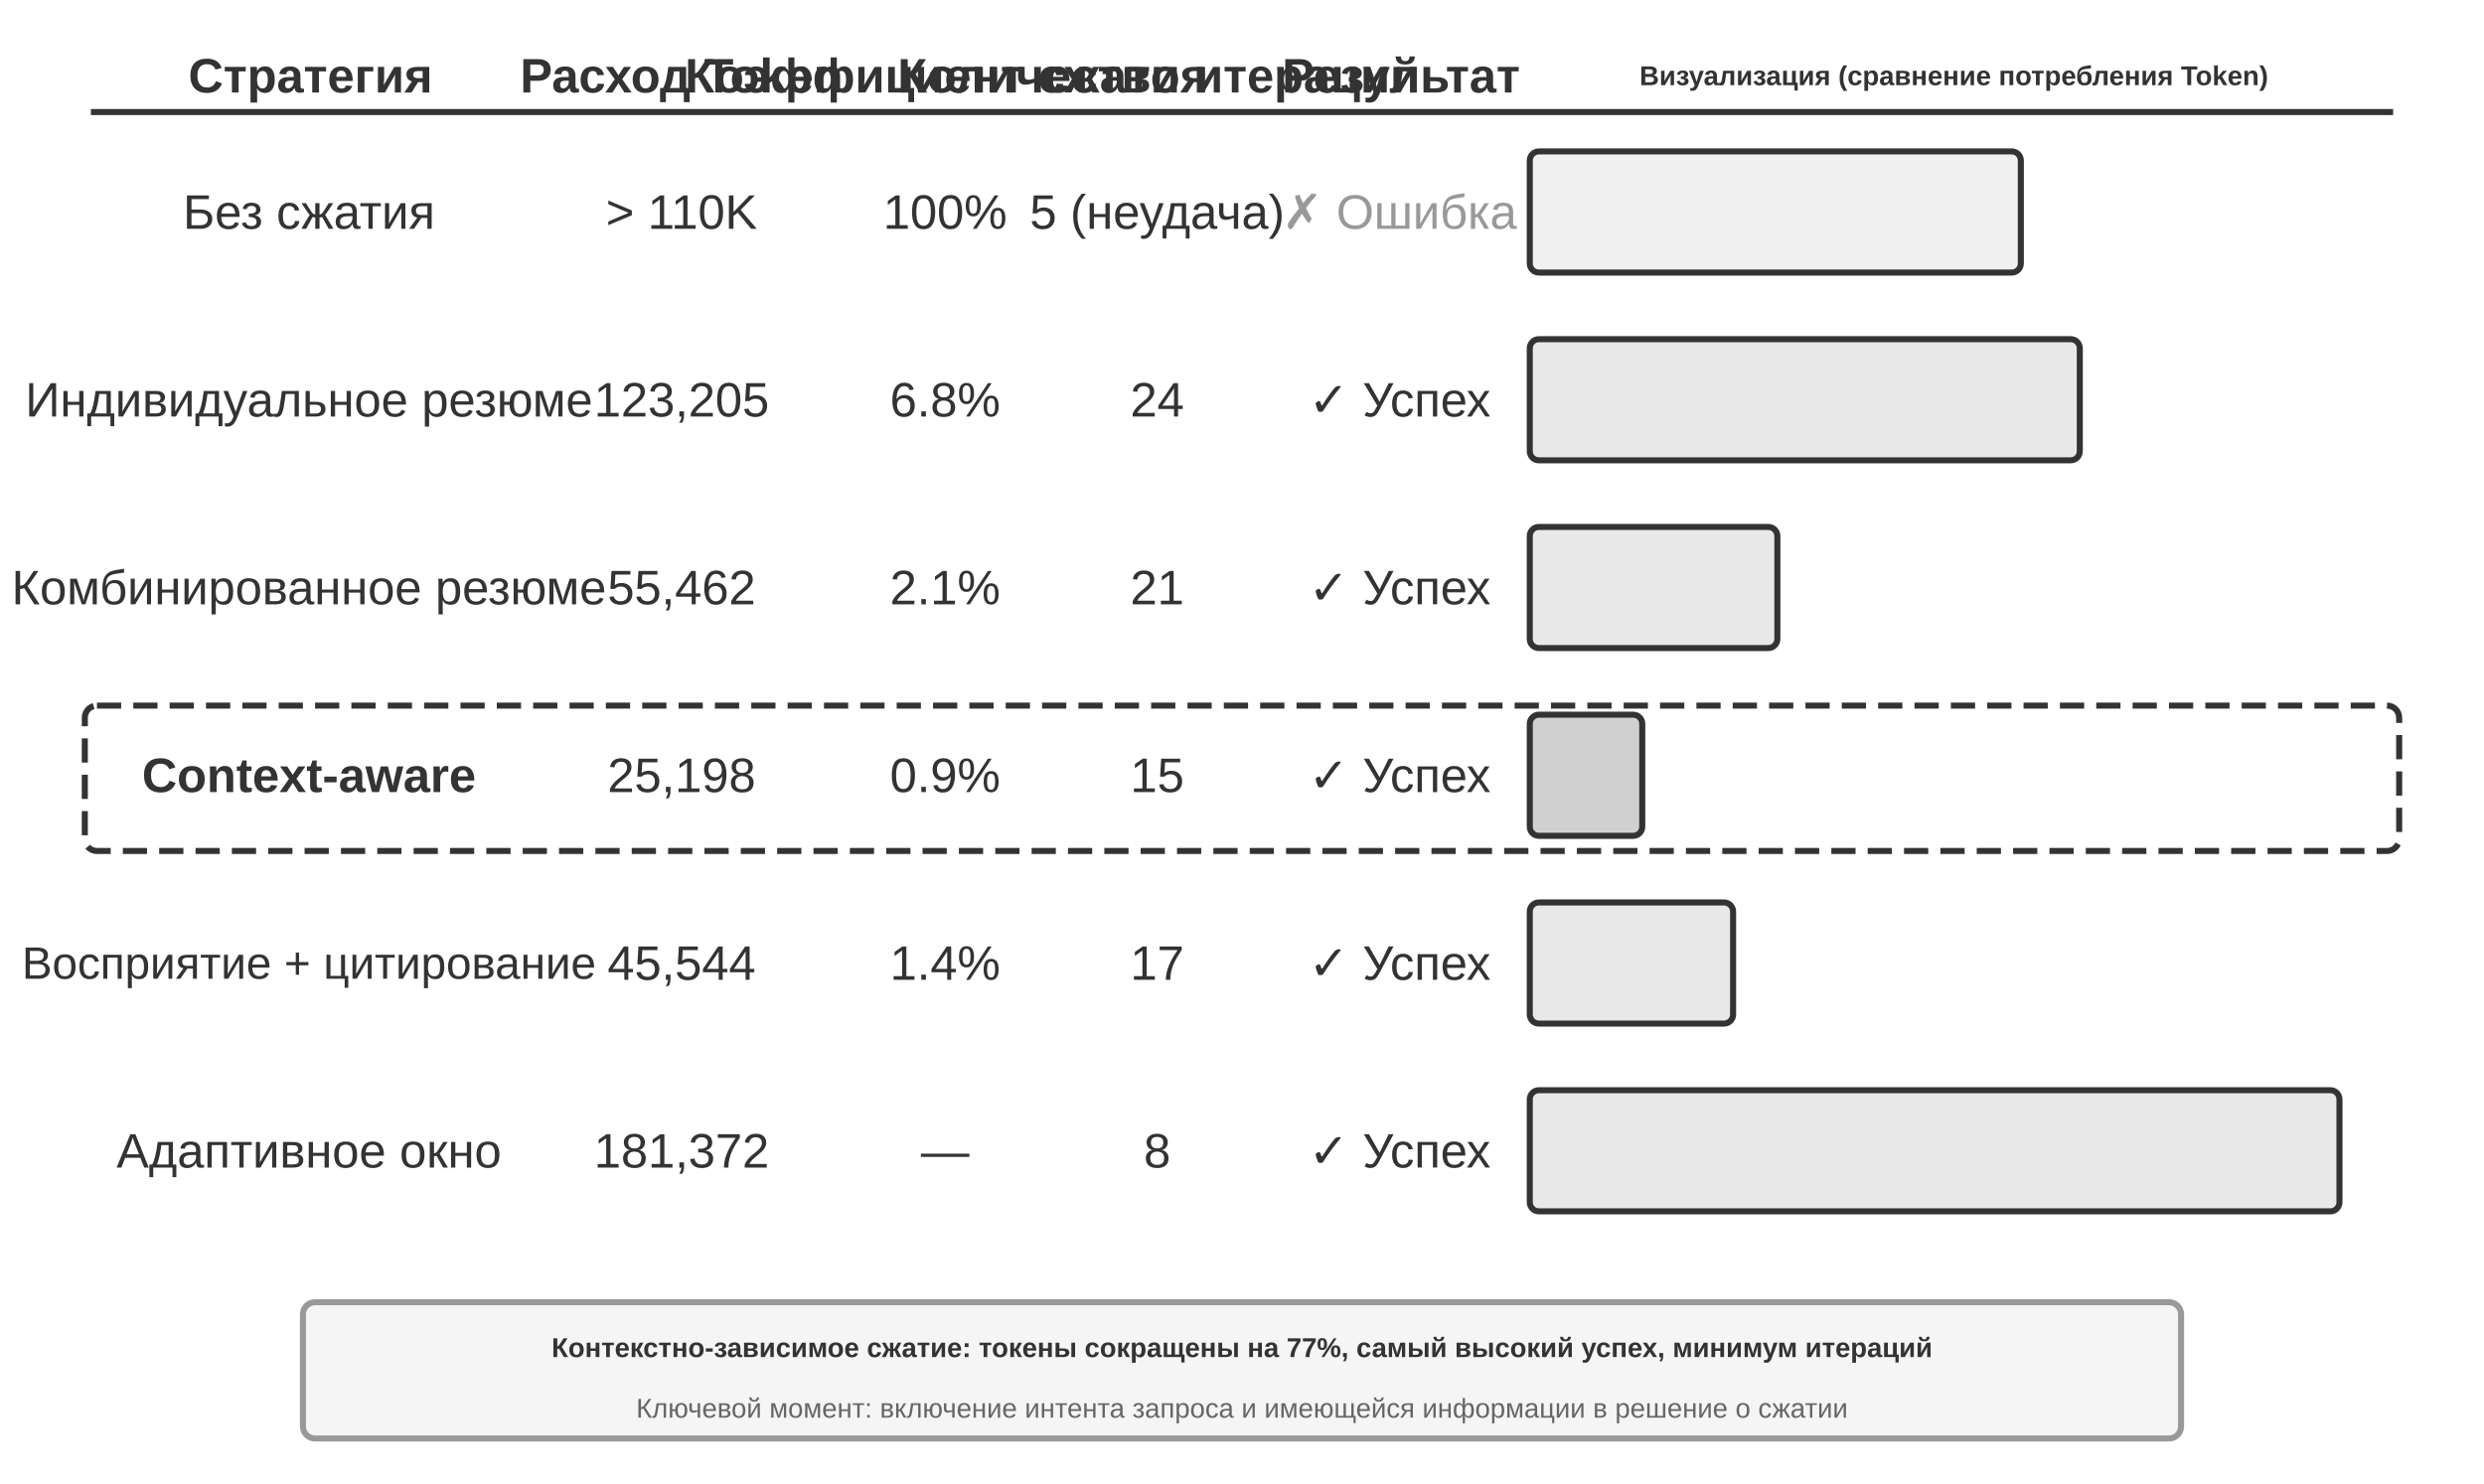
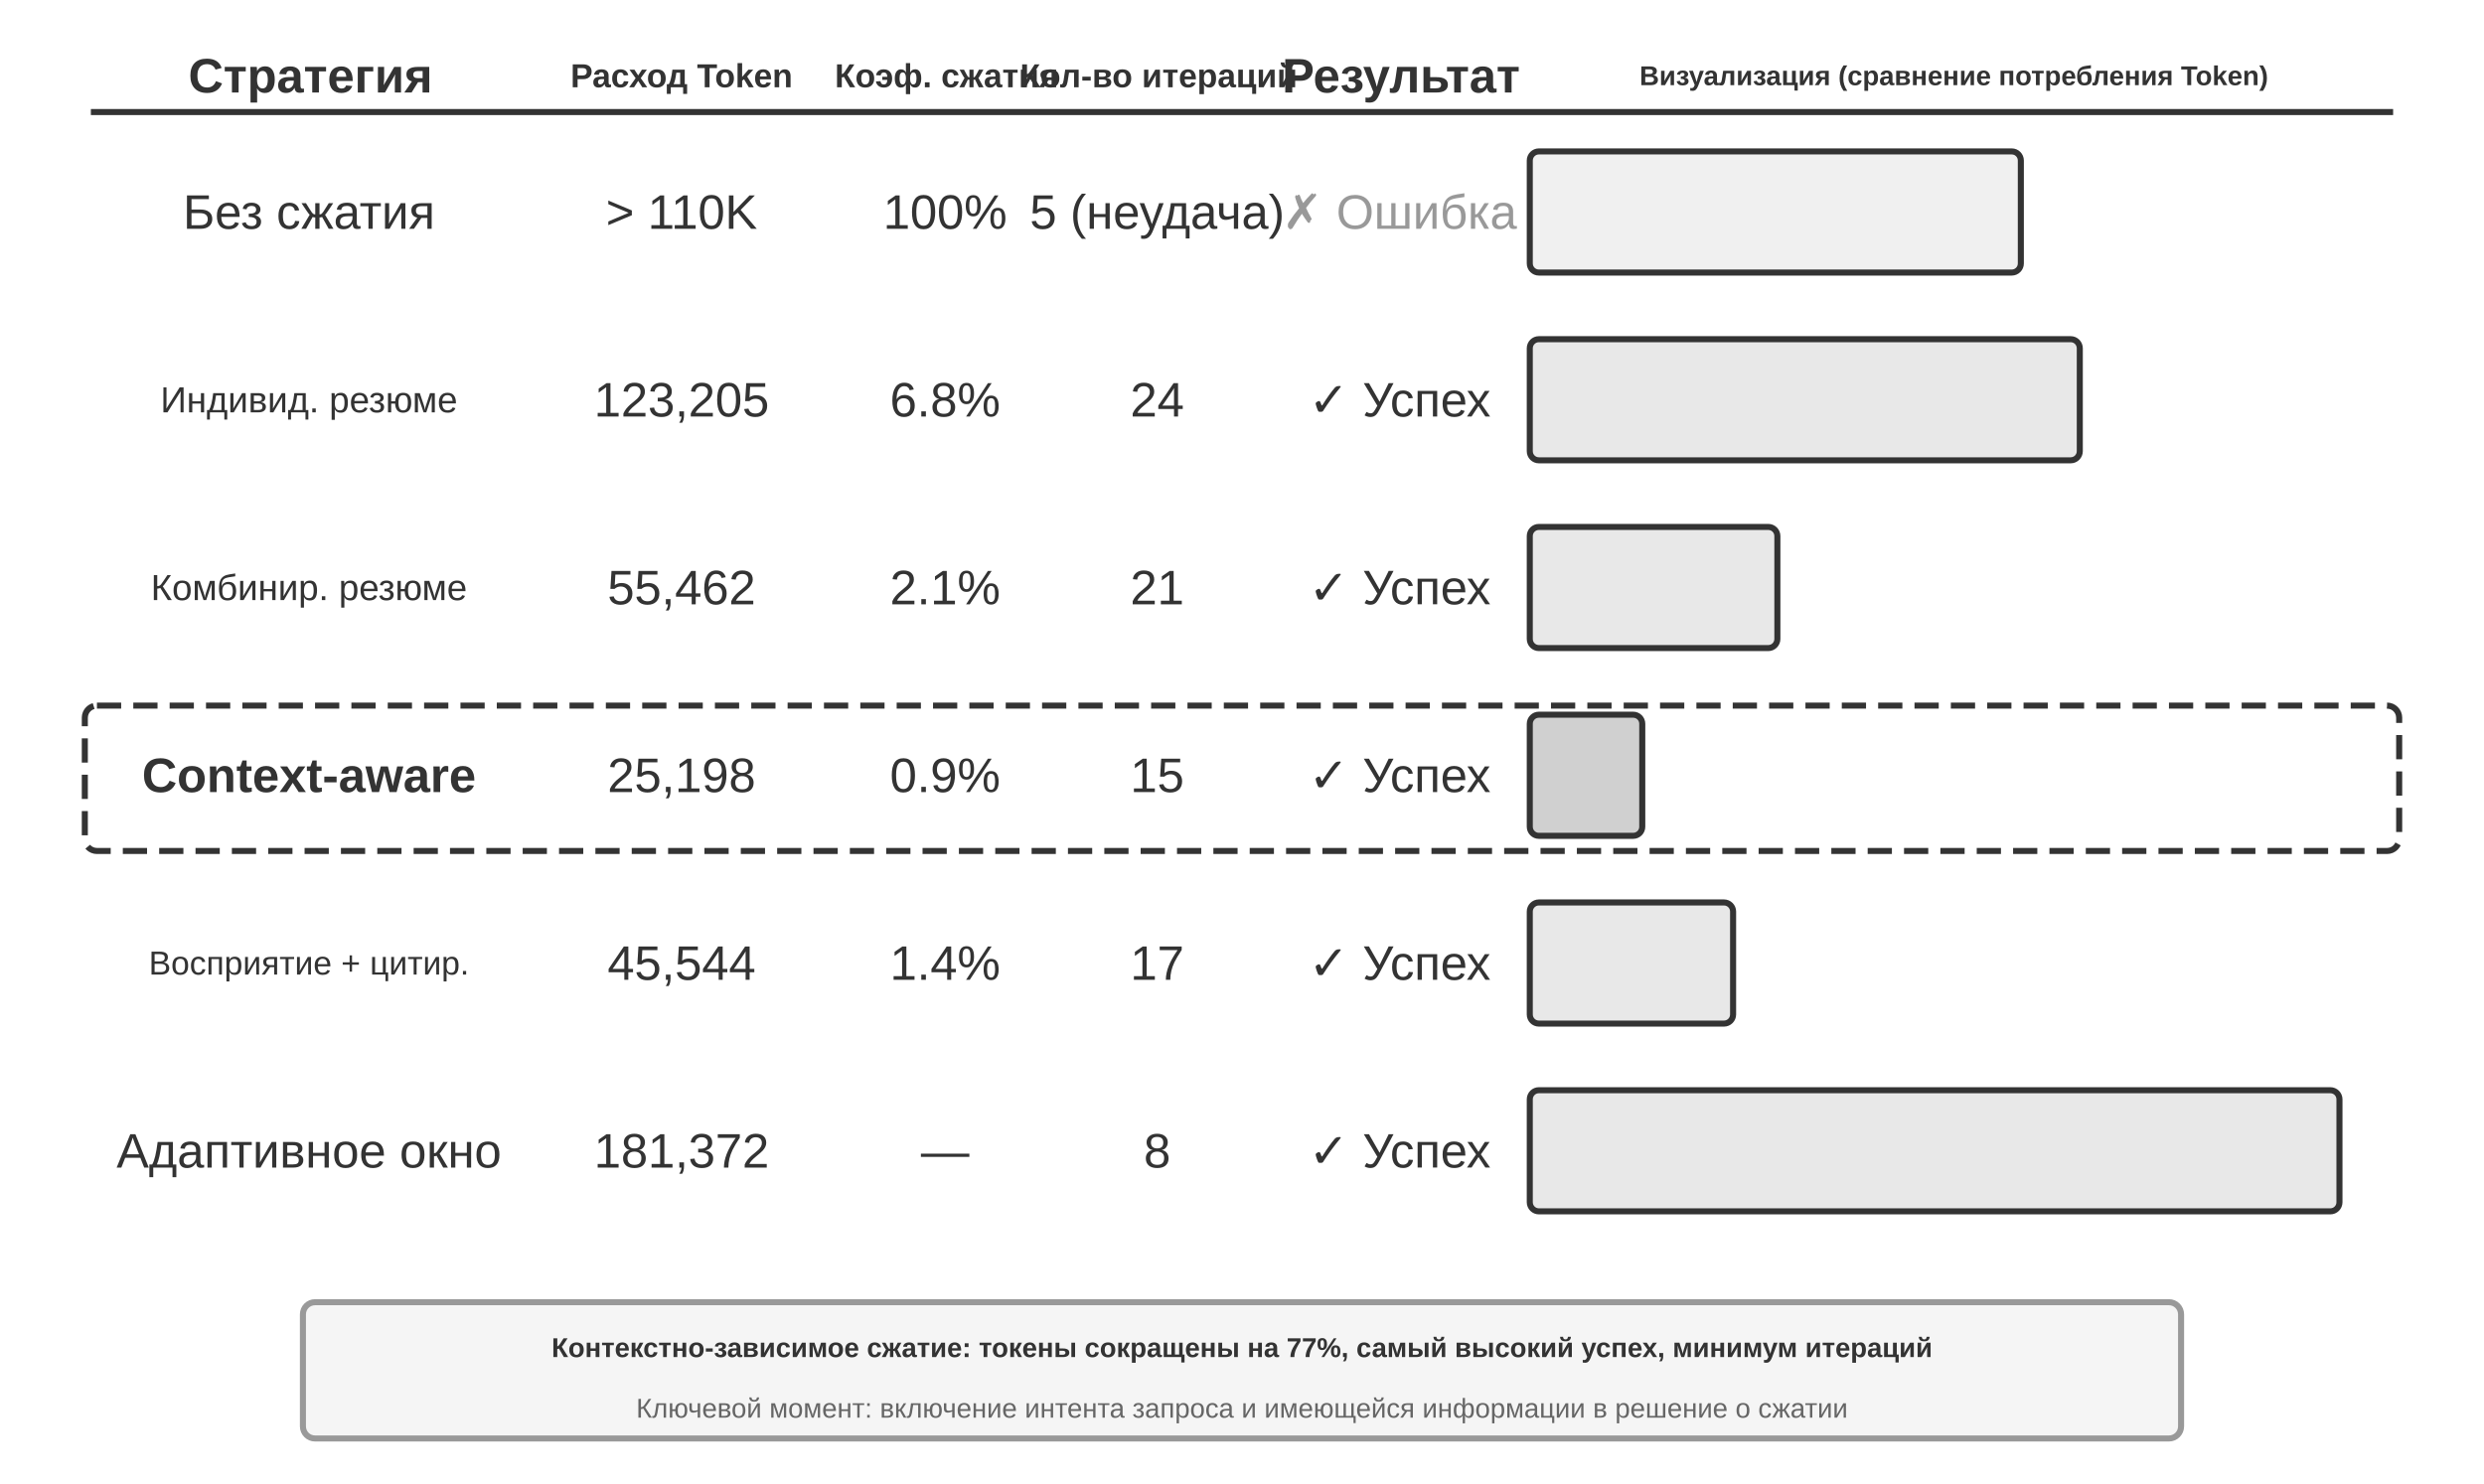
<svg xmlns="http://www.w3.org/2000/svg" viewBox="0 40 820 490" width="820" height="490" style="background:#ffffff">
  <defs>
    <marker id="ah" markerWidth="12" markerHeight="8" refX="12" refY="4" orient="auto">
      <polygon points="0 0, 12 4, 0 8" fill="#333333" />
    </marker>
    <marker id="ah-light" markerWidth="12" markerHeight="8" refX="12" refY="4" orient="auto">
      <polygon points="0 0, 12 4, 0 8" fill="#999999" />
    </marker>
  </defs>
  <text x="102.5" y="65" font-family="Arial, 'Helvetica Neue', Helvetica, 'PingFang SC', 'Microsoft YaHei', sans-serif" font-size="16" fill="#333333" text-anchor="middle" dominant-baseline="central" font-weight="bold">Стратегия</text>
-   <text x="225.0" y="65" font-family="Arial, 'Helvetica Neue', Helvetica, 'PingFang SC', 'Microsoft YaHei', sans-serif" font-size="16" fill="#333333" text-anchor="middle" dominant-baseline="central" font-weight="bold">Расход Token</text>
-   <text x="312.5" y="65" font-family="Arial, 'Helvetica Neue', Helvetica, 'PingFang SC', 'Microsoft YaHei', sans-serif" font-size="16" fill="#333333" text-anchor="middle" dominant-baseline="central" font-weight="bold">Коэффициент сжатия</text>
-   <text x="382.5" y="65" font-family="Arial, 'Helvetica Neue', Helvetica, 'PingFang SC', 'Microsoft YaHei', sans-serif" font-size="16" fill="#333333" text-anchor="middle" dominant-baseline="central" font-weight="bold">Количество итераций</text>
+   <text x="225.0" y="65" font-family="Arial, 'Helvetica Neue', Helvetica, 'PingFang SC', 'Microsoft YaHei', sans-serif" font-size="11" fill="#333333" text-anchor="middle" dominant-baseline="central" font-weight="bold">Расход Token</text>
+   <text x="312.5" y="65" font-family="Arial, 'Helvetica Neue', Helvetica, 'PingFang SC', 'Microsoft YaHei', sans-serif" font-size="11" fill="#333333" text-anchor="middle" dominant-baseline="central" font-weight="bold">Коэф. сжатия</text>
+   <text x="382.5" y="65" font-family="Arial, 'Helvetica Neue', Helvetica, 'PingFang SC', 'Microsoft YaHei', sans-serif" font-size="11" fill="#333333" text-anchor="middle" dominant-baseline="central" font-weight="bold">Кол-во итераций</text>
  <text x="462.5" y="65" font-family="Arial, 'Helvetica Neue', Helvetica, 'PingFang SC', 'Microsoft YaHei', sans-serif" font-size="16" fill="#333333" text-anchor="middle" dominant-baseline="central" font-weight="bold">Результат</text>
  <text x="645.0" y="65" font-family="Arial, 'Helvetica Neue', Helvetica, 'PingFang SC', 'Microsoft YaHei', sans-serif" font-size="9" fill="#333333" text-anchor="middle" dominant-baseline="central" font-weight="bold">Визуализация (сравнение потребления Token)</text>
  <line x1="30" y1="77" x2="790" y2="77" stroke="#333333" stroke-width="2" />
  <text x="102" y="110" font-family="Arial, 'Helvetica Neue', Helvetica, 'PingFang SC', 'Microsoft YaHei', sans-serif" font-size="16" fill="#333333" text-anchor="middle" dominant-baseline="central" font-weight="normal">Без сжатия</text>
  <text x="225" y="110" font-family="Arial, 'Helvetica Neue', Helvetica, 'PingFang SC', 'Microsoft YaHei', sans-serif" font-size="16" fill="#333333" text-anchor="middle" dominant-baseline="central" font-weight="normal">&gt; 110K</text>
  <text x="312" y="110" font-family="Arial, 'Helvetica Neue', Helvetica, 'PingFang SC', 'Microsoft YaHei', sans-serif" font-size="16" fill="#333333" text-anchor="middle" dominant-baseline="central" font-weight="normal">100%</text>
  <text x="382" y="110" font-family="Arial, 'Helvetica Neue', Helvetica, 'PingFang SC', 'Microsoft YaHei', sans-serif" font-size="16" fill="#333333" text-anchor="middle" dominant-baseline="central" font-weight="normal">5 (неудача)</text>
  <text x="462" y="110" font-family="Arial, 'Helvetica Neue', Helvetica, 'PingFang SC', 'Microsoft YaHei', sans-serif" font-size="16" fill="#999999" text-anchor="middle" dominant-baseline="central" font-weight="normal">✗ Ошибка</text>
  <rect x="505" y="90" width="162.105" height="40" rx="3" fill="#f0f0f0" stroke="#333333" stroke-width="2" />
-   <text x="102" y="172" font-family="Arial, 'Helvetica Neue', Helvetica, 'PingFang SC', 'Microsoft YaHei', sans-serif" font-size="16" fill="#333333" text-anchor="middle" dominant-baseline="central" font-weight="normal">Индивидуальное резюме</text>
+   <text x="102" y="172" font-family="Arial, 'Helvetica Neue', Helvetica, 'PingFang SC', 'Microsoft YaHei', sans-serif" font-size="12" fill="#333333" text-anchor="middle" dominant-baseline="central" font-weight="normal">Индивид. резюме</text>
  <text x="225" y="172" font-family="Arial, 'Helvetica Neue', Helvetica, 'PingFang SC', 'Microsoft YaHei', sans-serif" font-size="16" fill="#333333" text-anchor="middle" dominant-baseline="central" font-weight="normal">123,205</text>
  <text x="312" y="172" font-family="Arial, 'Helvetica Neue', Helvetica, 'PingFang SC', 'Microsoft YaHei', sans-serif" font-size="16" fill="#333333" text-anchor="middle" dominant-baseline="central" font-weight="normal">6.8%</text>
  <text x="382" y="172" font-family="Arial, 'Helvetica Neue', Helvetica, 'PingFang SC', 'Microsoft YaHei', sans-serif" font-size="16" fill="#333333" text-anchor="middle" dominant-baseline="central" font-weight="normal">24</text>
  <text x="462" y="172" font-family="Arial, 'Helvetica Neue', Helvetica, 'PingFang SC', 'Microsoft YaHei', sans-serif" font-size="16" fill="#333333" text-anchor="middle" dominant-baseline="central" font-weight="normal">✓ Успех</text>
  <rect x="505" y="152" width="181.565" height="40" rx="3" fill="#e8e8e8" stroke="#333333" stroke-width="2" />
-   <text x="102" y="234" font-family="Arial, 'Helvetica Neue', Helvetica, 'PingFang SC', 'Microsoft YaHei', sans-serif" font-size="16" fill="#333333" text-anchor="middle" dominant-baseline="central" font-weight="normal">Комбинированное резюме</text>
+   <text x="102" y="234" font-family="Arial, 'Helvetica Neue', Helvetica, 'PingFang SC', 'Microsoft YaHei', sans-serif" font-size="12" fill="#333333" text-anchor="middle" dominant-baseline="central" font-weight="normal">Комбинир. резюме</text>
  <text x="225" y="234" font-family="Arial, 'Helvetica Neue', Helvetica, 'PingFang SC', 'Microsoft YaHei', sans-serif" font-size="16" fill="#333333" text-anchor="middle" dominant-baseline="central" font-weight="normal">55,462</text>
  <text x="312" y="234" font-family="Arial, 'Helvetica Neue', Helvetica, 'PingFang SC', 'Microsoft YaHei', sans-serif" font-size="16" fill="#333333" text-anchor="middle" dominant-baseline="central" font-weight="normal">2.1%</text>
  <text x="382" y="234" font-family="Arial, 'Helvetica Neue', Helvetica, 'PingFang SC', 'Microsoft YaHei', sans-serif" font-size="16" fill="#333333" text-anchor="middle" dominant-baseline="central" font-weight="normal">21</text>
  <text x="462" y="234" font-family="Arial, 'Helvetica Neue', Helvetica, 'PingFang SC', 'Microsoft YaHei', sans-serif" font-size="16" fill="#333333" text-anchor="middle" dominant-baseline="central" font-weight="normal">✓ Успех</text>
  <rect x="505" y="214" width="81.733" height="40" rx="3" fill="#e8e8e8" stroke="#333333" stroke-width="2" />
  <text x="102" y="296" font-family="Arial, 'Helvetica Neue', Helvetica, 'PingFang SC', 'Microsoft YaHei', sans-serif" font-size="16" fill="#333333" text-anchor="middle" dominant-baseline="central" font-weight="bold">Context-aware</text>
  <text x="225" y="296" font-family="Arial, 'Helvetica Neue', Helvetica, 'PingFang SC', 'Microsoft YaHei', sans-serif" font-size="16" fill="#333333" text-anchor="middle" dominant-baseline="central" font-weight="normal">25,198</text>
  <text x="312" y="296" font-family="Arial, 'Helvetica Neue', Helvetica, 'PingFang SC', 'Microsoft YaHei', sans-serif" font-size="16" fill="#333333" text-anchor="middle" dominant-baseline="central" font-weight="normal">0.9%</text>
  <text x="382" y="296" font-family="Arial, 'Helvetica Neue', Helvetica, 'PingFang SC', 'Microsoft YaHei', sans-serif" font-size="16" fill="#333333" text-anchor="middle" dominant-baseline="central" font-weight="normal">15</text>
  <text x="462" y="296" font-family="Arial, 'Helvetica Neue', Helvetica, 'PingFang SC', 'Microsoft YaHei', sans-serif" font-size="16" fill="#333333" text-anchor="middle" dominant-baseline="central" font-weight="normal">✓ Успех</text>
  <rect x="505" y="276" width="37.134" height="40" rx="3" fill="#d0d0d0" stroke="#333333" stroke-width="2" />
-   <text x="102" y="358" font-family="Arial, 'Helvetica Neue', Helvetica, 'PingFang SC', 'Microsoft YaHei', sans-serif" font-size="15" fill="#333333" text-anchor="middle" dominant-baseline="central" font-weight="normal">Восприятие + цитирование</text>
+   <text x="102" y="358" font-family="Arial, 'Helvetica Neue', Helvetica, 'PingFang SC', 'Microsoft YaHei', sans-serif" font-size="11" fill="#333333" text-anchor="middle" dominant-baseline="central" font-weight="normal">Восприятие + цитир.</text>
  <text x="225" y="358" font-family="Arial, 'Helvetica Neue', Helvetica, 'PingFang SC', 'Microsoft YaHei', sans-serif" font-size="16" fill="#333333" text-anchor="middle" dominant-baseline="central" font-weight="normal">45,544</text>
  <text x="312" y="358" font-family="Arial, 'Helvetica Neue', Helvetica, 'PingFang SC', 'Microsoft YaHei', sans-serif" font-size="16" fill="#333333" text-anchor="middle" dominant-baseline="central" font-weight="normal">1.4%</text>
  <text x="382" y="358" font-family="Arial, 'Helvetica Neue', Helvetica, 'PingFang SC', 'Microsoft YaHei', sans-serif" font-size="16" fill="#333333" text-anchor="middle" dominant-baseline="central" font-weight="normal">17</text>
  <text x="462" y="358" font-family="Arial, 'Helvetica Neue', Helvetica, 'PingFang SC', 'Microsoft YaHei', sans-serif" font-size="16" fill="#333333" text-anchor="middle" dominant-baseline="central" font-weight="normal">✓ Успех</text>
  <rect x="505" y="338" width="67.117" height="40" rx="3" fill="#e8e8e8" stroke="#333333" stroke-width="2" />
  <text x="102" y="420" font-family="Arial, 'Helvetica Neue', Helvetica, 'PingFang SC', 'Microsoft YaHei', sans-serif" font-size="16" fill="#333333" text-anchor="middle" dominant-baseline="central" font-weight="normal">Адаптивное окно</text>
  <text x="225" y="420" font-family="Arial, 'Helvetica Neue', Helvetica, 'PingFang SC', 'Microsoft YaHei', sans-serif" font-size="16" fill="#333333" text-anchor="middle" dominant-baseline="central" font-weight="normal">181,372</text>
  <text x="312" y="420" font-family="Arial, 'Helvetica Neue', Helvetica, 'PingFang SC', 'Microsoft YaHei', sans-serif" font-size="16" fill="#333333" text-anchor="middle" dominant-baseline="central" font-weight="normal">—</text>
  <text x="382" y="420" font-family="Arial, 'Helvetica Neue', Helvetica, 'PingFang SC', 'Microsoft YaHei', sans-serif" font-size="16" fill="#333333" text-anchor="middle" dominant-baseline="central" font-weight="normal">8</text>
  <text x="462" y="420" font-family="Arial, 'Helvetica Neue', Helvetica, 'PingFang SC', 'Microsoft YaHei', sans-serif" font-size="16" fill="#333333" text-anchor="middle" dominant-baseline="central" font-weight="normal">✓ Успех</text>
  <rect x="505" y="400" width="267.285" height="40" rx="3" fill="#e8e8e8" stroke="#333333" stroke-width="2" />
  <rect x="28" y="273" width="764" height="48" rx="4" fill="none" stroke="#333333" stroke-width="2" stroke-dasharray="8,4" />
  <rect x="100" y="470" width="620" height="45" rx="4" fill="#f5f5f5" stroke="#999999" stroke-width="2" />
  <text x="410" y="485" font-family="Arial, 'Helvetica Neue', Helvetica, 'PingFang SC', 'Microsoft YaHei', sans-serif" font-size="9" fill="#333333" text-anchor="middle" dominant-baseline="central" font-weight="bold">Контекстно-зависимое сжатие: токены сокращены на 77%, самый высокий успех, минимум итераций</text>
  <text x="410" y="505" font-family="Arial, 'Helvetica Neue', Helvetica, 'PingFang SC', 'Microsoft YaHei', sans-serif" font-size="9" fill="#666666" text-anchor="middle" dominant-baseline="central" font-weight="normal">Ключевой момент: включение интента запроса и имеющейся информации в решение о сжатии</text>
</svg>
